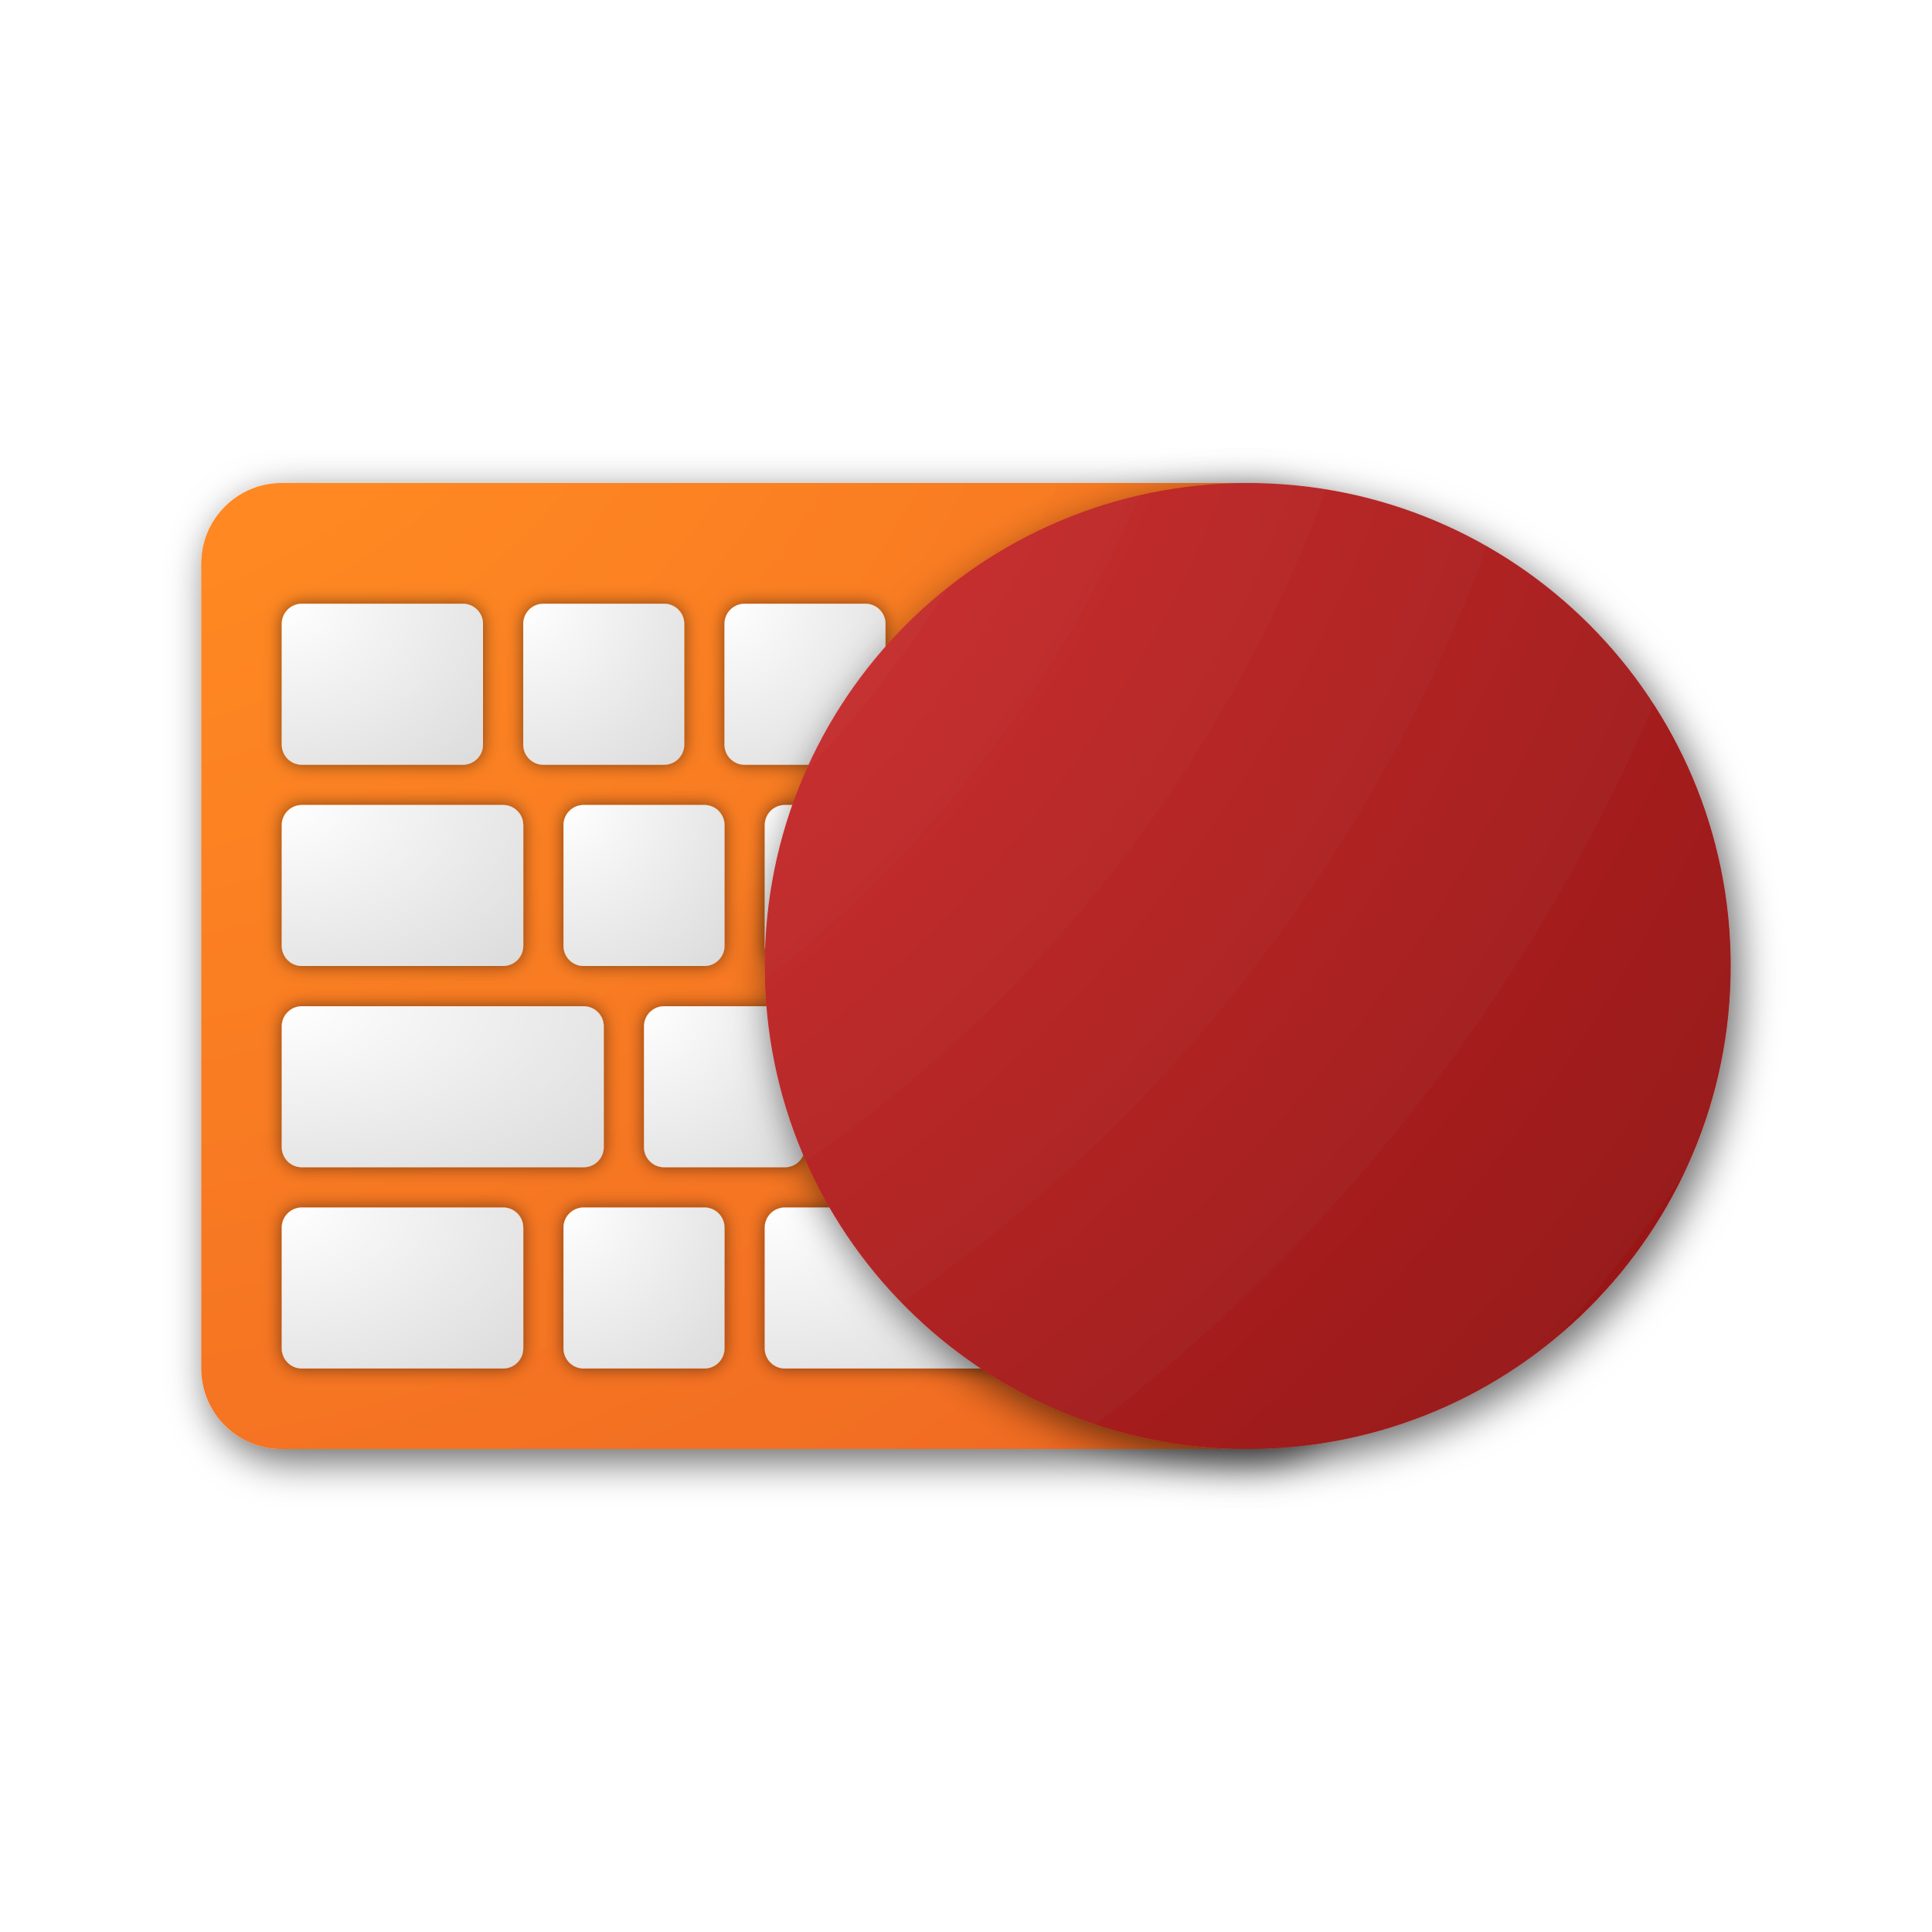
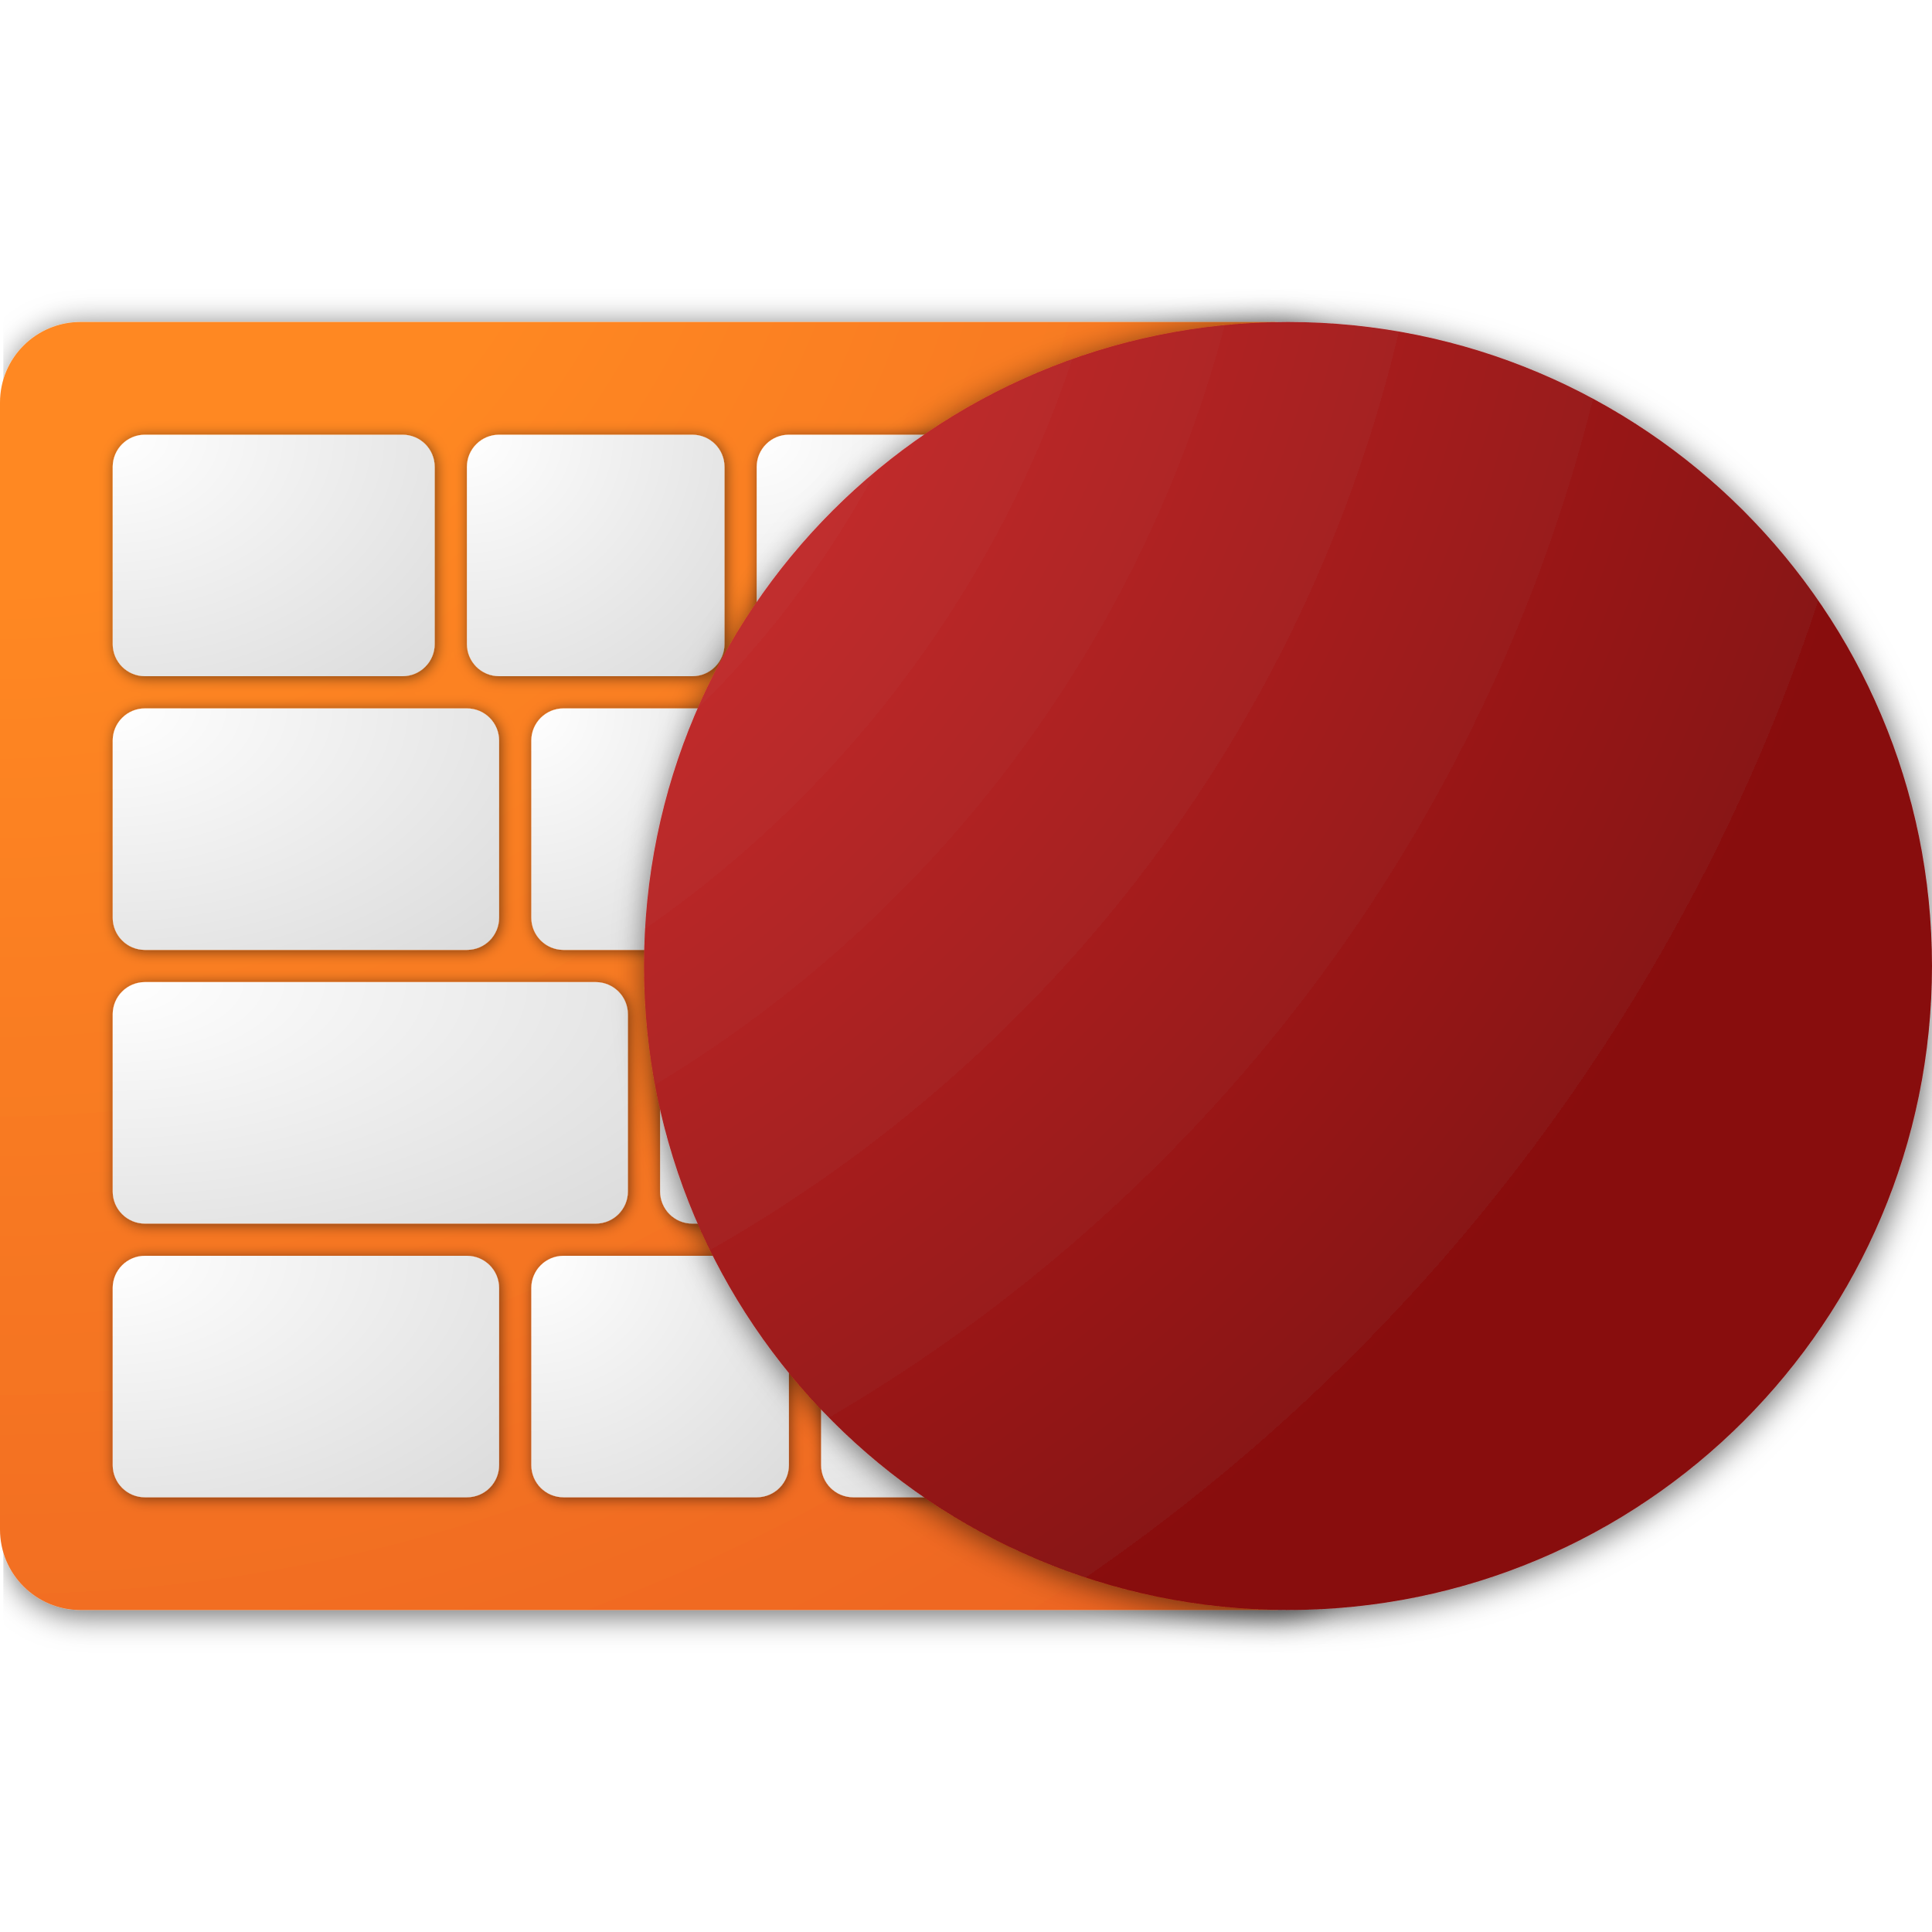
- <svg xmlns="http://www.w3.org/2000/svg" viewBox="0 0 48 48">
+ <svg xmlns="http://www.w3.org/2000/svg" viewBox="0 0 120 120">
  <defs>
-     <radialGradient id="a" cx="0" cy="0" gradientUnits="userSpaceOnUse" r="50">
+     <radialGradient id="a" cx="0" cy="0" gradientUnits="userSpaceOnUse" r="120">
      <stop offset=".3" stop-color="#f82" />
      <stop offset="1" stop-color="#e62" />
    </radialGradient>
-     <radialGradient id="b" cx="0" cy="0" gradientUnits="userSpaceOnUse" r="60">
+     <radialGradient id="b" cx="0" cy="0" gradientUnits="userSpaceOnUse" r="120">
      <stop offset=".4" stop-color="#c33" />
      <stop offset="1" stop-color="#811" />
    </radialGradient>
    <radialGradient id="c" cx="0" cy="0" r="2">
      <stop offset="0" stop-color="#fff" />
      <stop offset="1" stop-color="#ccc" />
    </radialGradient>
    <filter id="s">
-       <feDropShadow dx=".2" dy=".3" stdDeviation=".5" flood-opacity=".6" />
+       <feDropShadow dx=".2" dy=".3" stdDeviation="1" flood-opacity=".6" />
    </filter>
    <filter id="t">
-       <feDropShadow dx="0" dy="0" stdDeviation=".2" flood-opacity=".5" />
+       <feDropShadow dx=".1" dy=".1" stdDeviation=".4" flood-opacity=".5" />
    </filter>
  </defs>
-   <rect width="28" height="24" rx="2" x="5" y="12" fill="url(#a)" filter="url(#s)" />
+   <rect width="84" height="80" rx="5" x="0" y="20" fill="url(#a)" filter="url(#s)" />
  <g fill="url(#c)" filter="url(#t)">
-     <rect width="5" height="4" rx=".5" x="7" y="15" />
-     <rect width="4" height="4" rx=".5" x="13" y="15" />
-     <rect width="4" height="4" rx=".5" x="18" y="15" />
-     <rect width="6" height="4" rx=".5" x="7" y="20" />
-     <rect width="4" height="4" rx=".5" x="14" y="20" />
-     <rect width="4" height="4" rx=".5" x="19" y="20" />
-     <rect width="8" height="4" rx=".5" x="7" y="25" />
-     <rect width="4" height="4" rx=".5" x="16" y="25" />
-     <rect width="6" height="4" rx=".5" x="7" y="30" />
-     <rect width="4" height="4" rx=".5" x="14" y="30" />
-     <rect width="8" height="4" rx=".5" x="19" y="30" />
+     <rect width="20" height="15" rx="2" x="7" y="27" />
+     <rect width="16" height="15" rx="2" x="29" y="27" />
+     <rect width="16" height="15" rx="2" x="47" y="27" />
+     <rect width="24" height="15" rx="2" x="7" y="44" />
+     <rect width="14" height="15" rx="2" x="33" y="44" />
+     <rect width="32" height="15" rx="2" x="7" y="61" />
+     <rect width="6" height="15" rx="2" x="41" y="61" />
+     <rect width="24" height="15" rx="2" x="7" y="78" />
+     <rect width="16" height="15" rx="2" x="33" y="78" />
+     <rect width="12" height="15" rx="2" x="51" y="78" />
  </g>
-   <ellipse rx="12" fill="url(#b)" cx="31" cy="24" filter="url(#s)" />
+   <ellipse rx="40" fill="url(#b)" cx="80" cy="60" filter="url(#s)" />
</svg>
